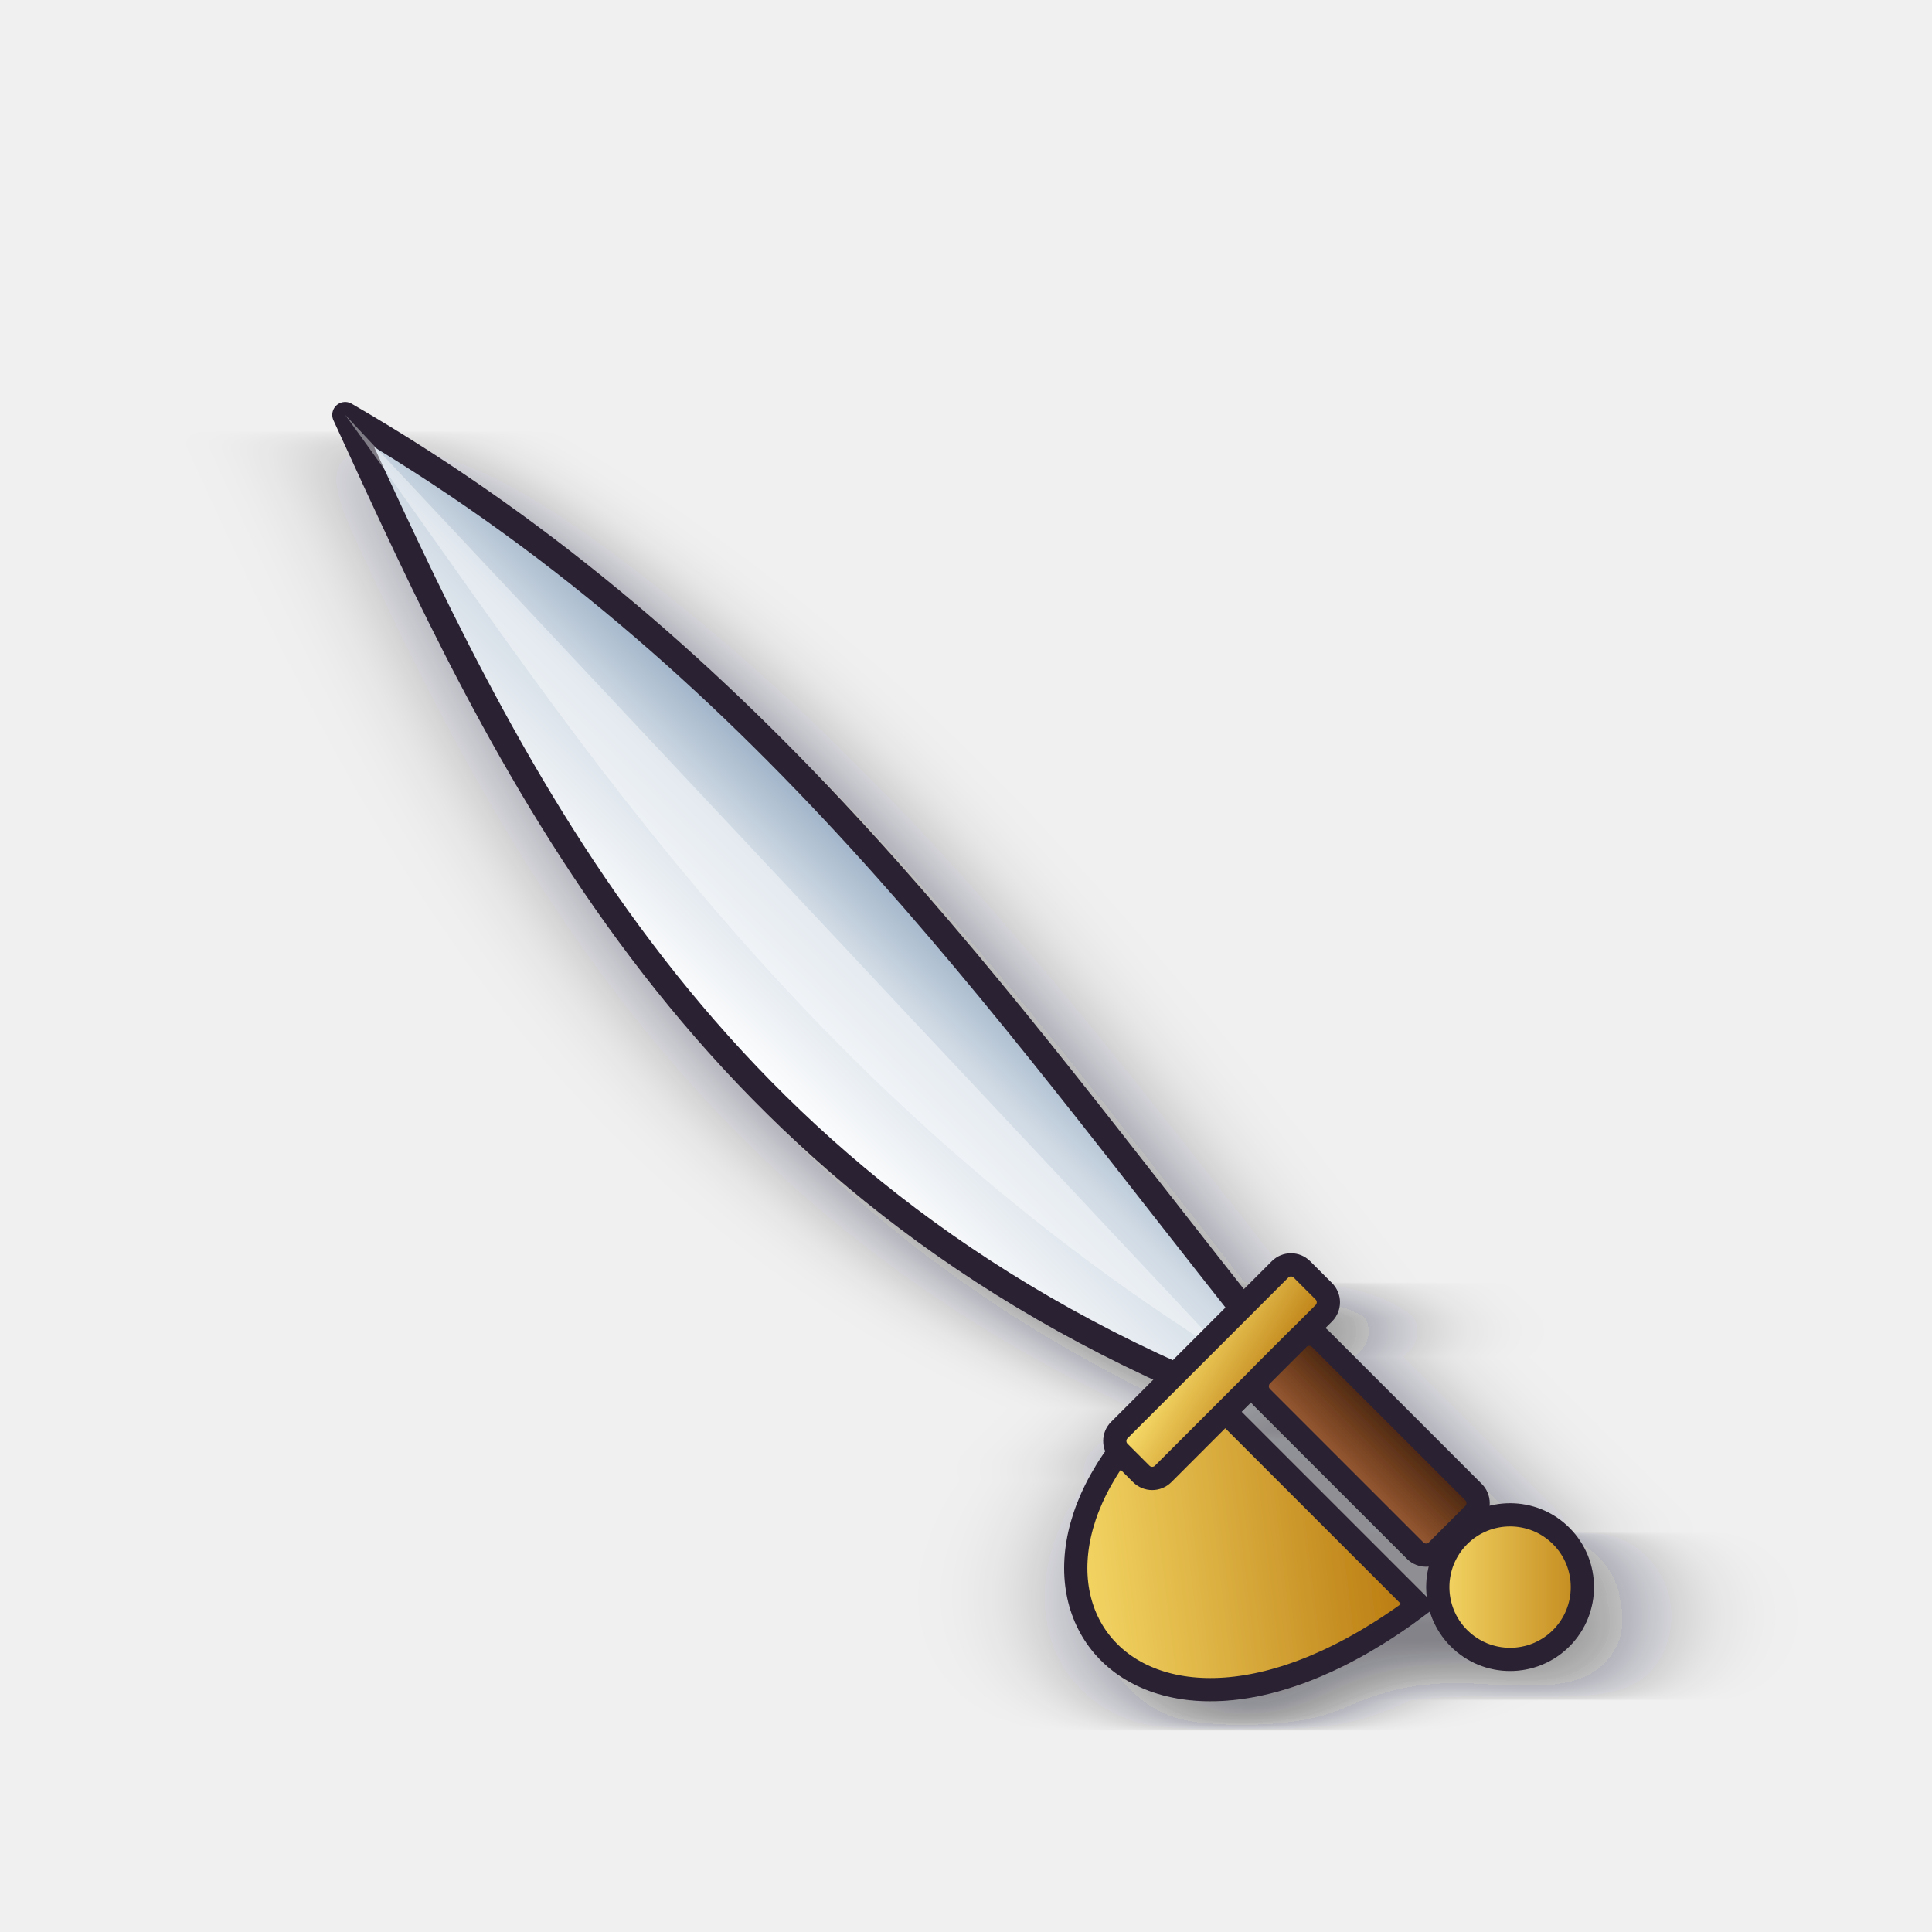
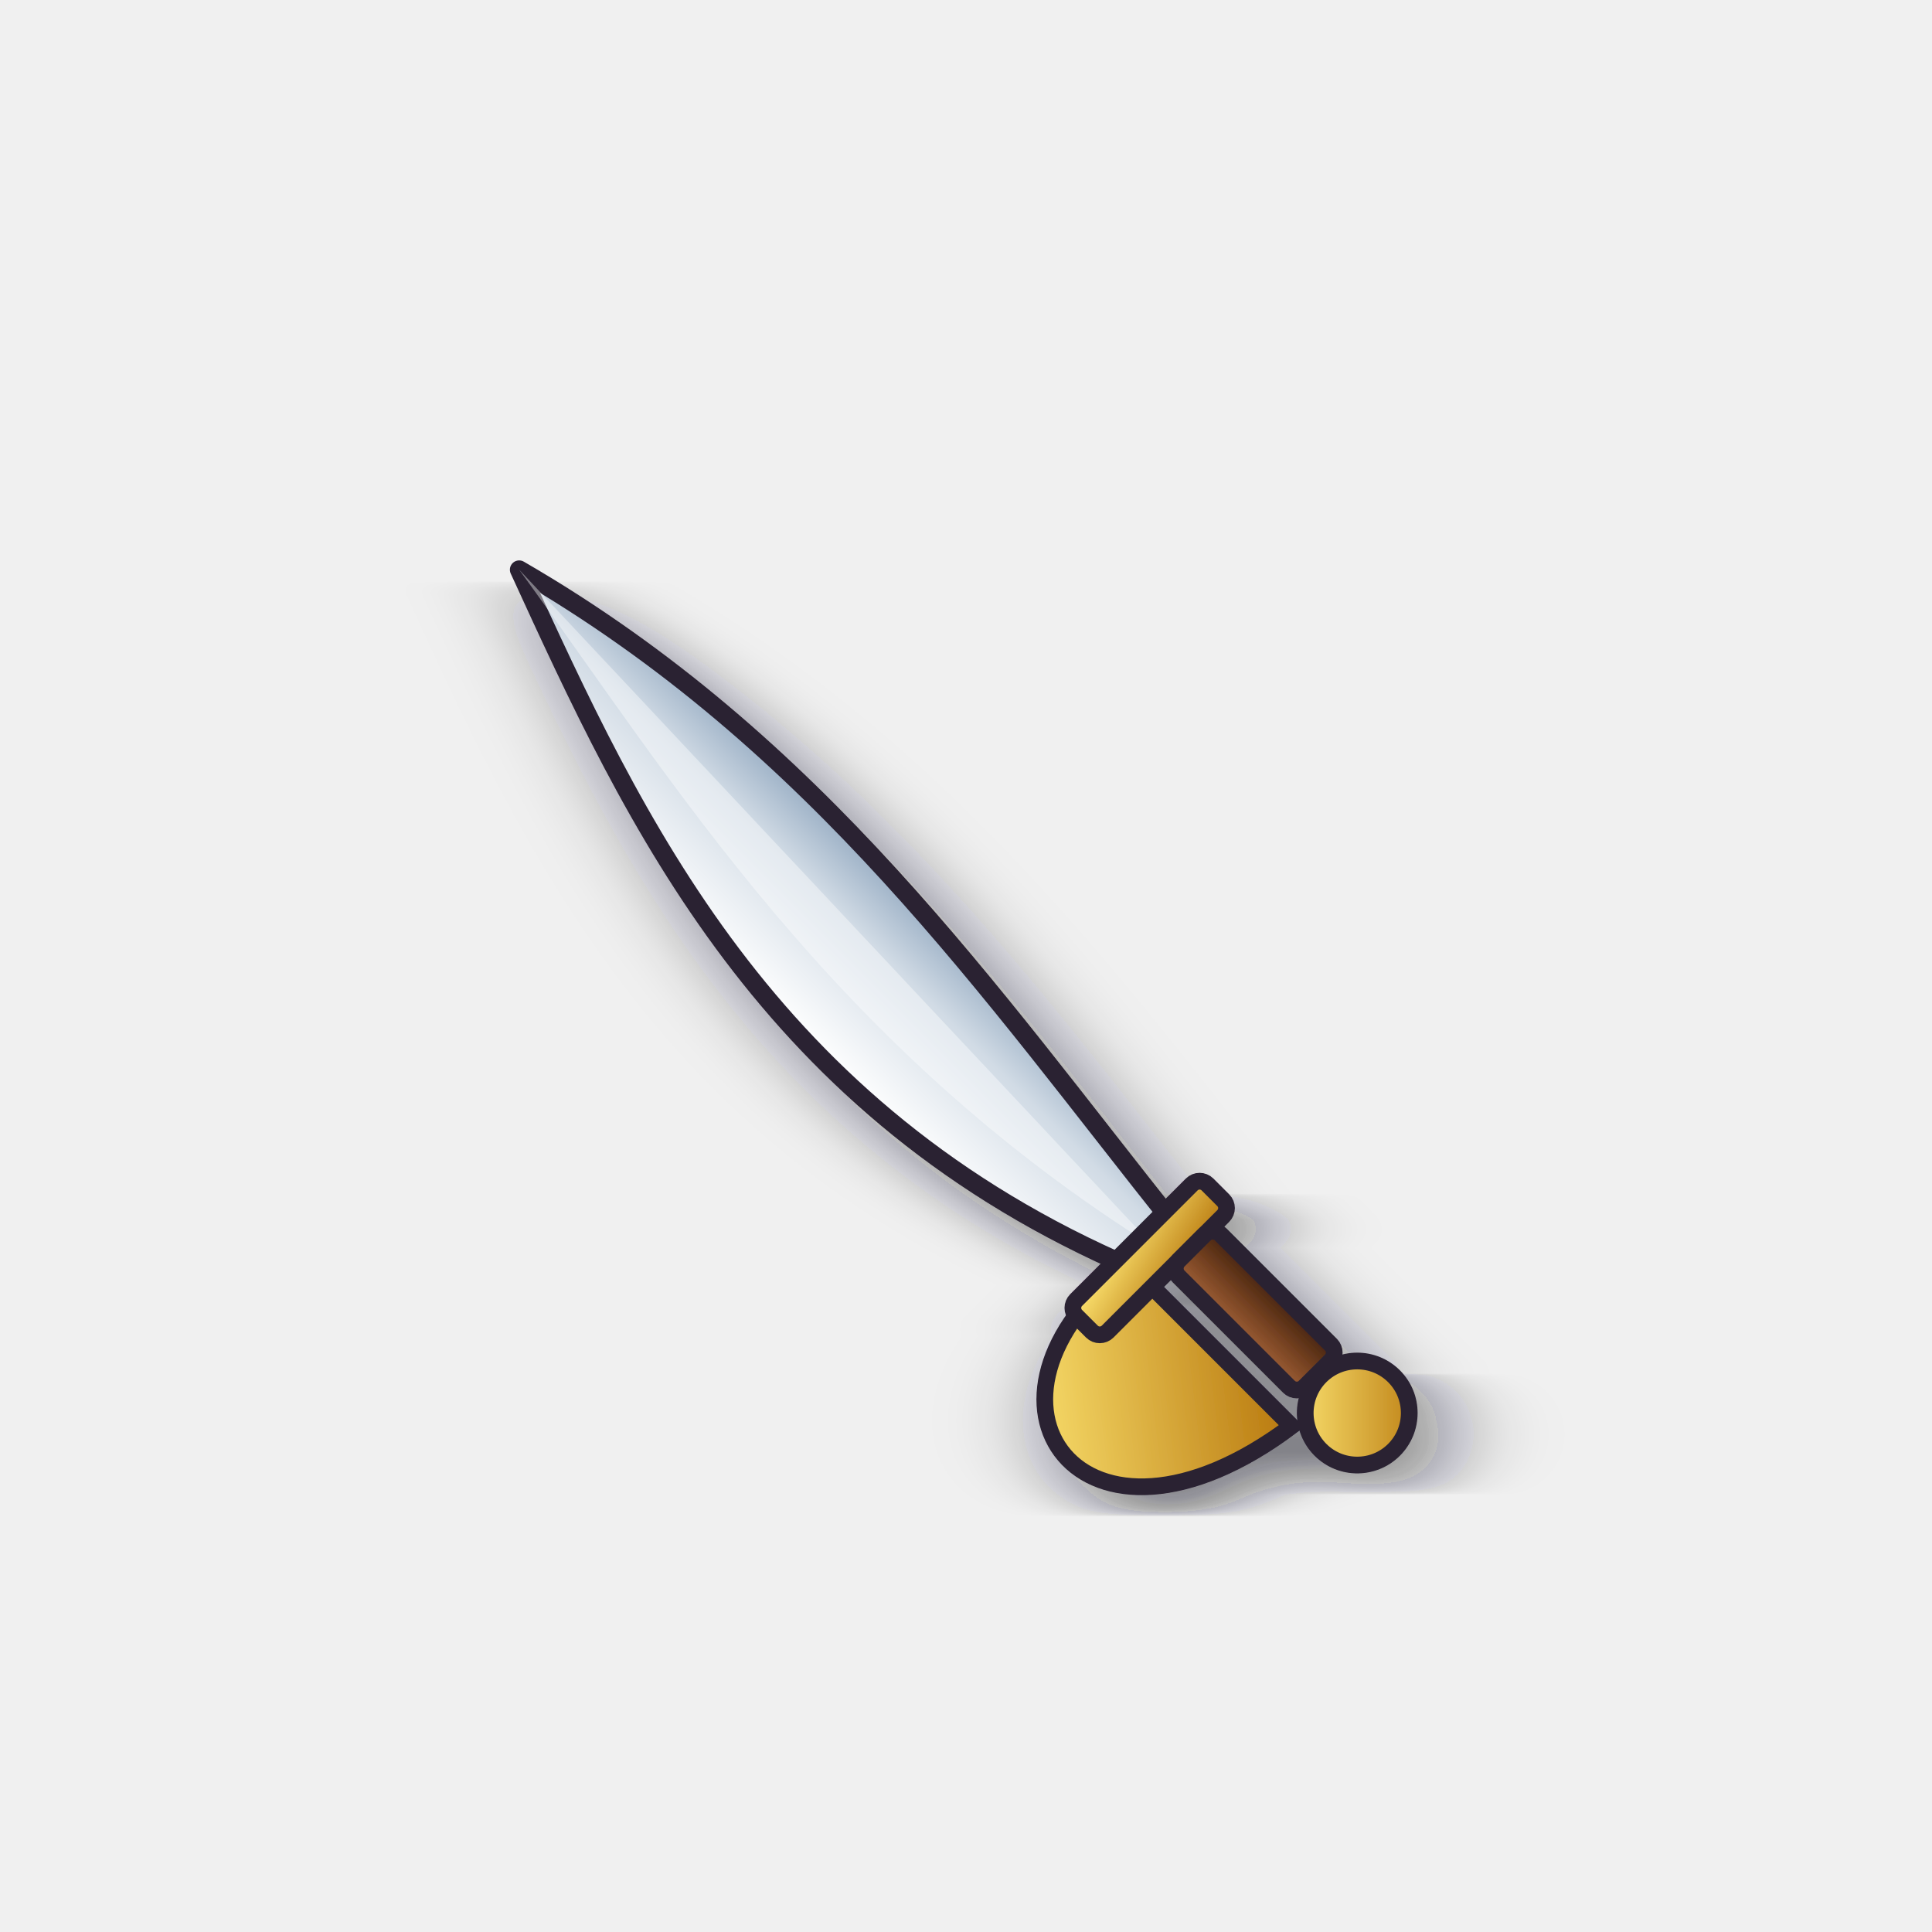
- <svg xmlns="http://www.w3.org/2000/svg" viewBox="43.5 30 374.1 374.1" width="100%" height="100%">
+ <svg xmlns="http://www.w3.org/2000/svg" viewBox="-29.4 -43 520 520" data-ink="334" width="100%" height="100%">
  <defs>
    <filter id="scimitar-drop-shadow" x="-20%" y="-20%" width="140%" height="140%">
      <feDropShadow dx="0" dy="8" stdDeviation="10" flood-color="#120c1f" flood-opacity="0.5" />
    </filter>
    <linearGradient id="scimitar-blade-light" x1="0%" y1="0%" x2="100%" y2="0%">
      <stop offset="0%" stop-color="#ffffff" />
      <stop offset="65%" stop-color="#d1dbe5" />
      <stop offset="100%" stop-color="#99aec4" />
    </linearGradient>
    <linearGradient id="scimitar-brass-grad" x1="0%" y1="0%" x2="100%" y2="100%">
      <stop offset="0%" stop-color="#ffe875" />
      <stop offset="100%" stop-color="#b8780e" />
    </linearGradient>
    <linearGradient id="scimitar-wood-grad" x1="0%" y1="0%" x2="100%" y2="0%">
      <stop offset="0%" stop-color="#a06037" />
      <stop offset="50%" stop-color="#734020" />
      <stop offset="100%" stop-color="#42220f" />
    </linearGradient>
  </defs>
  <g filter="url(#scimitar-drop-shadow)" transform="rotate(-45 256 256)">
    <path d="M 256,50 C 230,120 200,200 240,300 L 256,300 C 265,220 280,140 256,50 Z" fill="url(#scimitar-blade-light)" stroke="#2a2333" stroke-width="5" stroke-linejoin="round" />
    <path d="M 256,50 C 245,120 225,200 248,300 Z" fill="#ffffff" opacity="0.4" />
    <path d="M 240,298 C 180,290 170,350 240,360 Z" fill="url(#scimitar-brass-grad)" stroke="#2a2333" stroke-width="4.5" />
    <rect x="220" y="295" width="50" height="12" rx="3" fill="url(#scimitar-brass-grad)" stroke="#2a2333" stroke-width="4.5" />
    <rect x="247" y="307" width="16" height="48" rx="3" fill="url(#scimitar-wood-grad)" stroke="#2a2333" stroke-width="4.5" />
    <circle cx="255" cy="370" r="14" fill="url(#scimitar-brass-grad)" stroke="#2a2333" stroke-width="4.5" />
  </g>
</svg>
